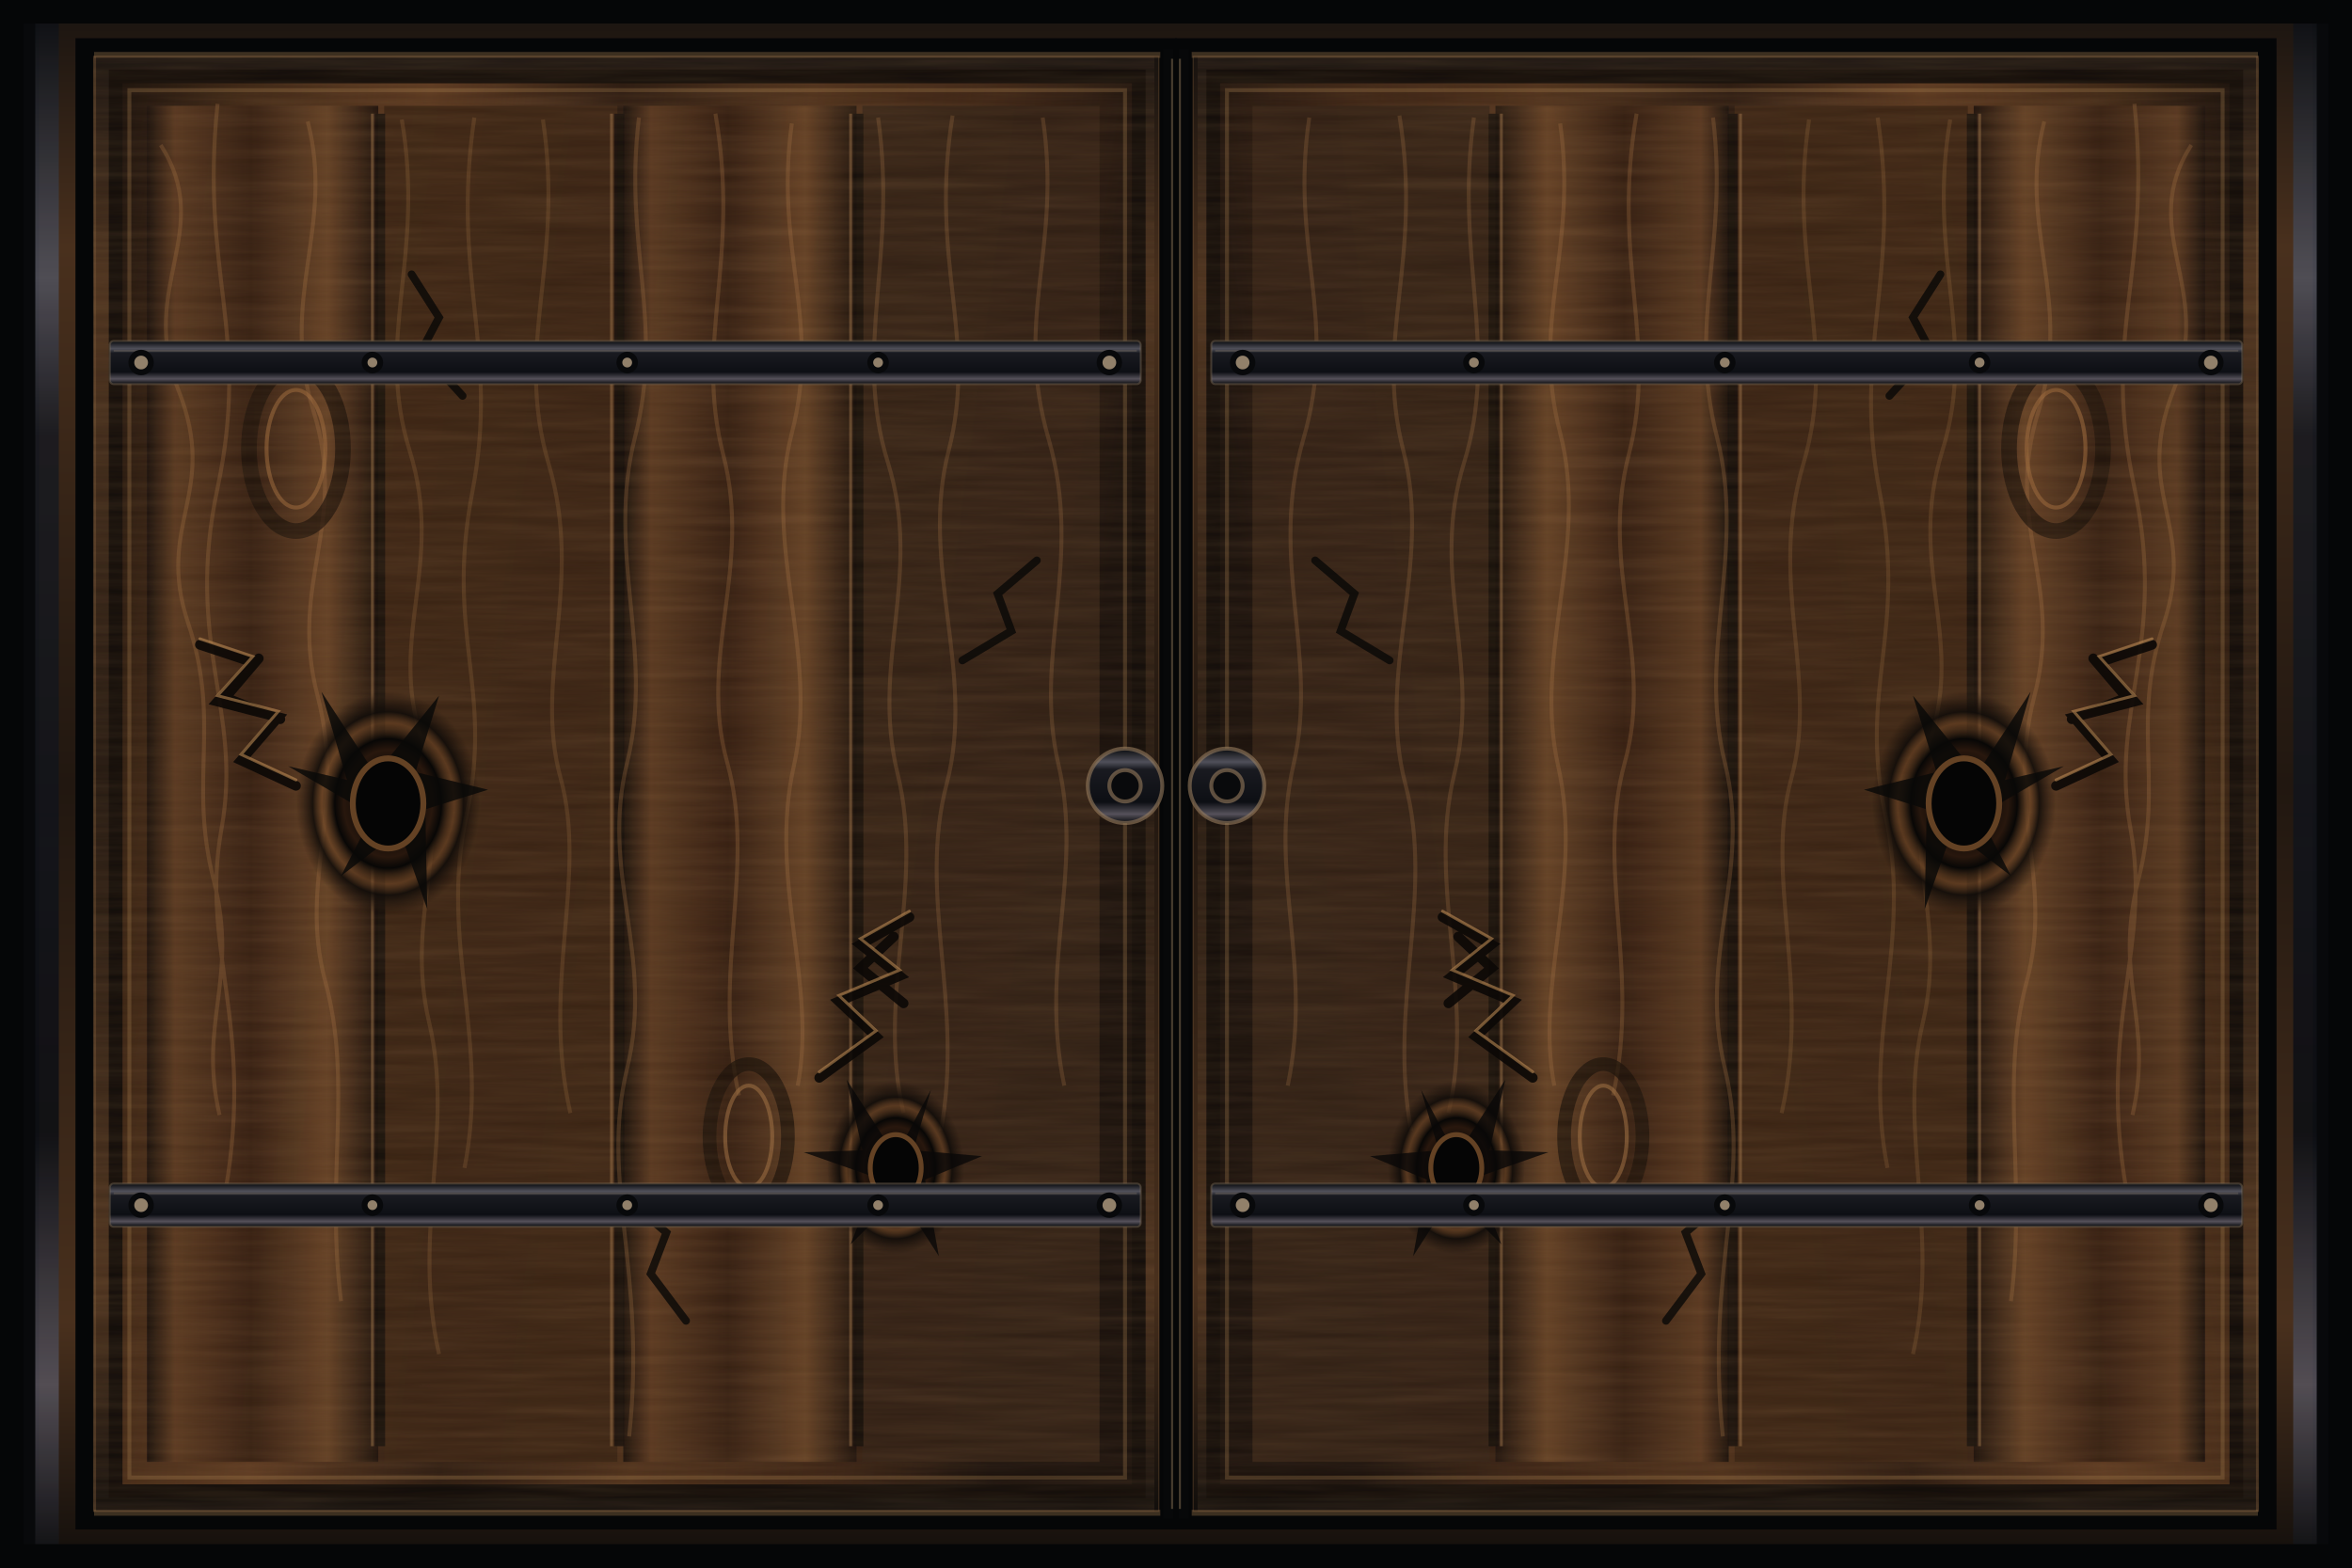
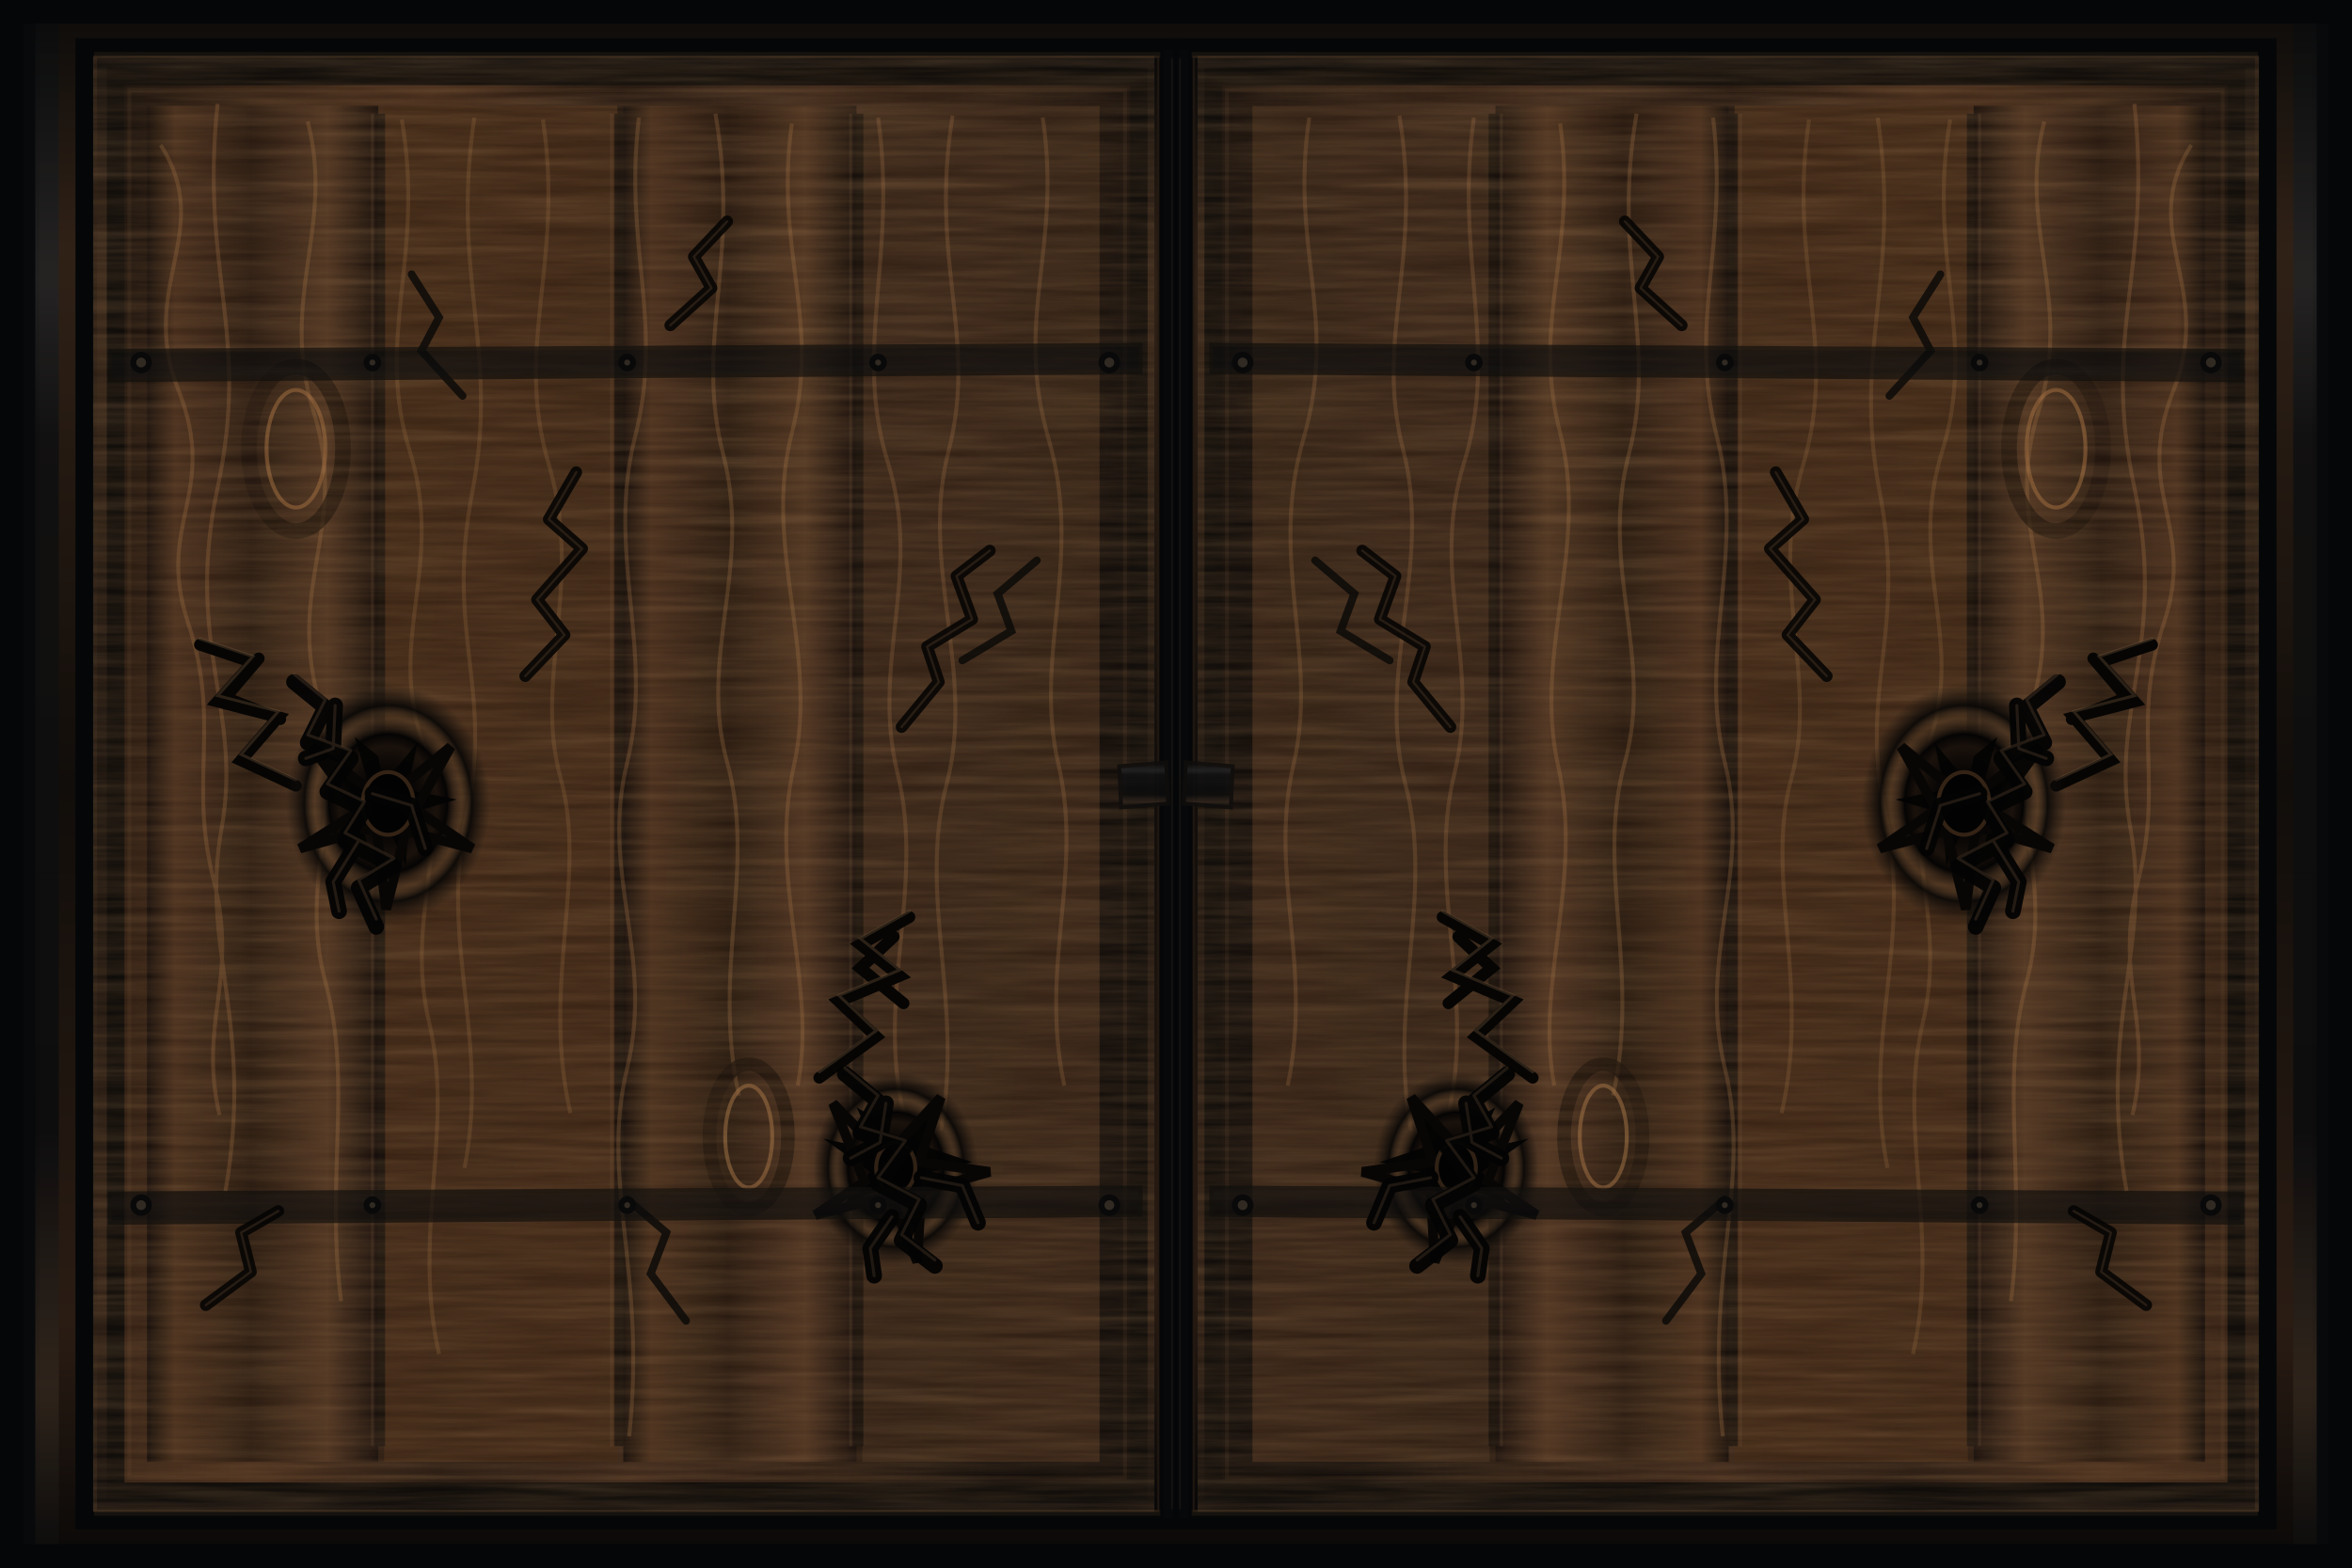
<svg xmlns="http://www.w3.org/2000/svg" viewBox="0 0 1200 800" preserveAspectRatio="none">
  <defs>
    <linearGradient id="frame" x2="0" y2="1">
-       <stop stop-color="#17120f" />
-       <stop offset=".16" stop-color="#49301d" />
-       <stop offset=".5" stop-color="#211710" />
-       <stop offset=".84" stop-color="#49301d" />
-       <stop offset="1" stop-color="#100d0b" />
+       <stop stop-color="#0b0a09" />
+       <stop offset=".16" stop-color="#302116" />
+       <stop offset=".5" stop-color="#110d0a" />
+       <stop offset=".84" stop-color="#2a1c13" />
+       <stop offset="1" stop-color="#080707" />
    </linearGradient>
    <linearGradient id="oak" x2="1" y2=".18">
-       <stop stop-color="#160e0a" />
-       <stop offset=".12" stop-color="#392313" />
-       <stop offset=".3" stop-color="#59371f" />
-       <stop offset=".48" stop-color="#28180f" />
-       <stop offset=".66" stop-color="#4d301b" />
-       <stop offset=".84" stop-color="#382113" />
-       <stop offset="1" stop-color="#170f0b" />
+       <stop stop-color="#0d0907" />
+       <stop offset=".12" stop-color="#29190f" />
+       <stop offset=".3" stop-color="#422919" />
+       <stop offset=".48" stop-color="#1a100b" />
+       <stop offset=".66" stop-color="#382418" />
+       <stop offset=".84" stop-color="#24170f" />
+       <stop offset="1" stop-color="#0b0807" />
    </linearGradient>
    <linearGradient id="board" x2="1">
-       <stop stop-color="#170f0b" />
-       <stop offset=".12" stop-color="#57371f" />
-       <stop offset=".45" stop-color="#321d11" />
-       <stop offset=".78" stop-color="#624025" />
-       <stop offset="1" stop-color="#1a100b" />
+       <stop stop-color="#0e0907" />
+       <stop offset=".12" stop-color="#422a19" />
+       <stop offset=".45" stop-color="#23160e" />
+       <stop offset=".78" stop-color="#49301e" />
+       <stop offset="1" stop-color="#100a08" />
    </linearGradient>
    <linearGradient id="iron" x2="0" y2="1">
-       <stop stop-color="#080a0d" />
-       <stop offset=".18" stop-color="#50505a" />
-       <stop offset=".28" stop-color="#191a20" />
-       <stop offset=".72" stop-color="#0d0f14" />
-       <stop offset=".88" stop-color="#55515a" />
-       <stop offset="1" stop-color="#08090c" />
+       <stop stop-color="#08090a" />
+       <stop offset=".18" stop-color="#242324" />
+       <stop offset=".28" stop-color="#101011" />
+       <stop offset=".72" stop-color="#0c0c0d" />
+       <stop offset=".88" stop-color="#30251c" />
+       <stop offset="1" stop-color="#08090a" />
    </linearGradient>
    <radialGradient id="dent">
-       <stop stop-color="#090807" />
-       <stop offset=".28" stop-color="#100b08" />
-       <stop offset=".48" stop-color="#28170d" />
-       <stop offset=".58" stop-color="#080706" />
-       <stop offset=".72" stop-color="#6a4324" stop-opacity=".62" />
-       <stop offset=".82" stop-color="#100c09" stop-opacity=".88" />
-       <stop offset="1" stop-color="#1b110b" stop-opacity="0" />
+       <stop stop-color="#030303" />
+       <stop offset=".28" stop-color="#080605" />
+       <stop offset=".48" stop-color="#1a110b" />
+       <stop offset=".58" stop-color="#050404" />
+       <stop offset=".72" stop-color="#513a25" stop-opacity=".4" />
+       <stop offset=".82" stop-color="#080706" stop-opacity=".9" />
+       <stop offset="1" stop-color="#15100c" stop-opacity="0" />
    </radialGradient>
    <filter id="grain" x="-5%" y="-5%" width="110%" height="110%">
      <feTurbulence type="fractalNoise" baseFrequency=".012 .24" numOctaves="3" seed="17" result="noise" />
      <feColorMatrix in="noise" type="matrix" values=".58 0 0 0 .08 .32 0 0 0 .035 .14 0 0 0 .012 0 0 0 .42 0" />
    </filter>
    <filter id="soft">
      <feGaussianBlur stdDeviation="5" />
    </filter>
    <g id="leaf">
      <rect x="43" y="24" width="553" height="752" rx="3" fill="#090807" />
-       <rect x="48" y="28" width="544" height="744" fill="url(#frame)" stroke="#755234" stroke-opacity=".45" stroke-width="2" />
-       <rect x="59" y="39" width="522" height="722" fill="url(#oak)" stroke="#100b08" stroke-width="7" />
-       <rect x="66" y="46" width="508" height="708" fill="none" stroke="#a17a4d" stroke-opacity=".32" stroke-width="2" />
+       <rect x="48" y="28" width="544" height="744" fill="url(#frame)" stroke="#241a12" stroke-opacity=".8" stroke-width="3" />
+       <rect x="59" y="39" width="522" height="722" fill="url(#oak)" stroke="#080706" stroke-width="9" />
+       <rect x="66" y="46" width="508" height="708" fill="none" stroke="#75563b" stroke-opacity=".13" stroke-width="2" />
      <g opacity=".95">
        <rect x="75" y="54" width="118" height="692" fill="url(#board)" />
        <rect x="196" y="54" width="119" height="692" fill="#392313" />
        <rect x="318" y="54" width="119" height="692" fill="url(#board)" />
        <rect x="440" y="54" width="121" height="692" fill="#302014" />
        <path d="M194 58v680M316 58v680M438 58v680" stroke="#100b08" stroke-width="5" opacity=".9" />
-         <path d="M190 58v680M312 58v680M434 58v680" stroke="#b28655" stroke-width="1.5" opacity=".42" />
+         <path d="M190 58v680M312 58v680M434 58v680" stroke="#75563b" stroke-width="1.5" opacity=".2" />
        <path d="M82 74c28 44-12 72 9 125s-12 68 5 119 0 80 13 131-8 72 3 120M111 53c-9 87 17 116 0 196s13 113 2 174 17 99 2 185M157 62c14 54-15 90 3 148s-13 87 2 145-10 94 4 146 0 99 8 163" fill="none" stroke="#b17b49" stroke-opacity=".28" stroke-width="2" />
        <path d="M205 61c12 71-14 111 4 169s-11 94 6 147-9 90 4 145-9 107 5 169M242 60c-12 82 13 118-1 191s11 100-3 165 12 114-1 180M277 61c11 74-15 115 3 176s-8 109 6 160-10 105 5 171" fill="none" stroke="#a97545" stroke-opacity=".24" stroke-width="2" />
        <path d="M326 60c-8 66 13 104-2 163s10 109-4 166 14 98 0 156 10 103 1 188M365 58c13 75-11 116 4 174s-13 103 2 157-8 106 6 170M404 63c-9 65 15 100 0 158s14 112 1 170 12 111 2 163" fill="none" stroke="#b17b49" stroke-opacity=".28" stroke-width="2" />
        <path d="M448 60c10 71-13 118 5 176s-9 102 5 159-11 114 3 173M486 59c-12 75 13 113-2 171s14 113-1 170 9 113-3 177M532 60c10 67-15 102 3 164s-8 110 5 166-10 102 3 164" fill="none" stroke="#ae7949" stroke-opacity=".26" stroke-width="2" />
        <ellipse cx="151" cy="229" rx="24" ry="42" fill="none" stroke="#160e09" stroke-width="8" opacity=".72" />
        <ellipse cx="151" cy="229" rx="15" ry="30" fill="none" stroke="#9a673b" stroke-width="2" opacity=".6" />
        <ellipse cx="382" cy="580" rx="20" ry="37" fill="none" stroke="#160e09" stroke-width="7" opacity=".72" />
        <ellipse cx="382" cy="580" rx="12" ry="26" fill="none" stroke="#a57545" stroke-width="2" opacity=".55" />
      </g>
-       <rect x="72" y="62" width="492" height="676" filter="url(#grain)" opacity=".42" />
+       <rect x="72" y="62" width="492" height="676" filter="url(#grain)" opacity=".72" />
      <g fill="none" stroke-linecap="round">
-         <path d="M102 329l27 9-18 20 31 8-19 22 28 13M132 336l-17 20 28 11M464 468l-25 14 20 16-31 13 19 18-29 21M456 478l-17 16 22 18" stroke="#0b0806" stroke-width="5" opacity=".9" />
-         <path d="M102 326l27 9-18 20 31 8-19 22 28 13M464 465l-25 14 20 16-31 13 19 18-29 21" stroke="#bd8b54" stroke-width="1.5" opacity=".58" />
+         <path d="M102 329l27 9-18 20 31 8-19 22 28 13M132 336l-17 20 28 11M464 468l-25 14 20 16-31 13 19 18-29 21M456 478l-17 16 22 18" stroke="#050403" stroke-width="6" opacity=".98" />
+         <path d="M102 326l27 9-18 20 31 8-19 22 28 13M464 465l-25 14 20 16-31 13 19 18-29 21" stroke="#71553a" stroke-width="1.5" opacity=".35" />
        <path d="M210 140l14 22-9 17 21 23M350 674l-18-24 8-21-20-17M529 286l-20 17 7 19-25 15" stroke="#080706" stroke-width="4" opacity=".8" />
      </g>
      <g>
-         <ellipse cx="198" cy="410" rx="47" ry="57" fill="url(#dent)" />
-         <path d="M198 405l-34-52 13 45-30-7 43 25-16 31 30-23 14 40-1-51 32-10-37-9 12-39-25 31z" fill="#090807" opacity=".82" />
-         <ellipse cx="198" cy="410" rx="18" ry="23" fill="#050505" stroke="#644224" stroke-width="3" />
-         <ellipse cx="457" cy="596" rx="35" ry="44" fill="url(#dent)" />
-         <path d="M457 590l-25-39 8 36-30 1 37 13-13 34 25-25 20 31-7-39 29-12-35-3 9-31z" fill="#090807" opacity=".8" />
-         <ellipse cx="457" cy="596" rx="13" ry="17" fill="#050505" stroke="#644224" stroke-width="2.5" />
+         <ellipse cx="198" cy="410" rx="52" ry="61" fill="url(#dent)" />
+         <path d="M198 410l-5-24-12-10 7 24-27-12 20 23-10 17 25-11 11 25 2-27 24-7-25-5 5-24-15 18z" fill="#030303" opacity=".96" />
+         <path d="M197 409l-38-28 24 33-30 19 39-11 5 42 10-40 34 9-29-20 18-32-27 22z" fill="none" stroke="#080605" stroke-width="5" />
+         <ellipse cx="198" cy="410" rx="13" ry="16" fill="#020202" stroke="#342315" stroke-width="2" />
+         <ellipse cx="457" cy="596" rx="42" ry="49" fill="url(#dent)" />
+         <path d="M457 596l-5-22-15-9 10 22-27-6 24 17-14 17 29-12 8 27 4-31 25-6-24-8 7-24-18 18z" fill="#030303" opacity=".96" />
+         <path d="M457 596l-32-33 16 40-25 17 38-10 14 34 2-36 35-10-36-5 11-33-23 25z" fill="none" stroke="#080605" stroke-width="5" />
+         <ellipse cx="457" cy="596" rx="10" ry="13" fill="#020202" stroke="#302115" stroke-width="2" />
      </g>
      <g>
-         <rect x="56" y="174" width="526" height="22" rx="2" fill="url(#iron)" stroke="#82705b" stroke-opacity=".42" />
-         <rect x="56" y="604" width="526" height="22" rx="2" fill="url(#iron)" stroke="#82705b" stroke-opacity=".42" />
-         <path d="M58 179h522M58 609h522" stroke="#c1aa86" stroke-opacity=".18" />
-         <g fill="#91806a" stroke="#08090b" stroke-width="3">
-           <circle cx="72" cy="185" r="5" />
-           <circle cx="566" cy="185" r="5" />
-           <circle cx="72" cy="615" r="5" />
-           <circle cx="566" cy="615" r="5" />
-           <circle cx="190" cy="185" r="4" />
-           <circle cx="320" cy="185" r="4" />
-           <circle cx="448" cy="185" r="4" />
-           <circle cx="190" cy="615" r="4" />
-           <circle cx="320" cy="615" r="4" />
-           <circle cx="448" cy="615" r="4" />
+         <path d="M56 179l526-3v14l-526 4zM56 609l526-3v14l-526 4z" fill="url(#iron)" stroke="#100e0c" stroke-width="2" opacity=".68" />
+         <g fill="#312a22" stroke="#09090a" stroke-width="3">
+           <circle cx="72" cy="185" r="4" />
+           <circle cx="566" cy="185" r="4" />
+           <circle cx="72" cy="615" r="4" />
+           <circle cx="566" cy="615" r="4" />
+           <circle cx="190" cy="185" r="3" />
+           <circle cx="320" cy="185" r="3" />
+           <circle cx="448" cy="185" r="3" />
+           <circle cx="190" cy="615" r="3" />
+           <circle cx="320" cy="615" r="3" />
+           <circle cx="448" cy="615" r="3" />
        </g>
      </g>
+       <g fill="none" stroke-linecap="round" stroke-linejoin="round">
+         <path d="M150 348l16 13-9 18 22 8-12 17 19 9-10 16 25 13-18 11 9 20M171 360l-1 22-14 5M190 405l20 6 7 22M183 429l-13 21 3 15" stroke="#030303" stroke-width="8" opacity=".95" />
+         <path d="M150 344l16 13-9 18 22 8-12 17 19 9-10 16 25 13-18 11 9 20M171 360l-1 22-14 5M190 405l20 6 7 22M183 429l-13 21 3 15" stroke="#71543a" stroke-width="1.5" opacity=".28" />
+         <path d="M431 548l17 14-9 16 23 7-14 19 21 11-9 18 17 13M452 563l-3 20-15 8M470 601l21 4 8 19M455 621l-11 16 2 14" stroke="#030303" stroke-width="8" opacity=".95" />
+         <path d="M431 545l17 14-9 16 23 7-14 19 21 11-9 18 17 13M452 563l-3 20-15 8M470 601l21 4 8 19M455 621l-11 16 2 14" stroke="#71543a" stroke-width="1.5" opacity=".25" />
+         <path d="M294 241l-14 24 17 15-23 26 14 18-20 21M505 281l-17 13 8 22-23 14 6 18-19 23M105 666l23-17-5-20 19-11M371 113l-17 18 9 16-21 19" stroke="#050403" stroke-width="6" opacity=".9" />
+         <path d="M294 241l-14 24 17 15-23 26 14 18-20 21M505 281l-17 13 8 22-23 14 6 18-19 23M105 666l23-17-5-20 19-11M371 113l-17 18 9 16-21 19" stroke="#71543a" stroke-width="1.2" opacity=".27" />
+       </g>
      <rect x="43" y="24" width="553" height="752" fill="none" stroke="#050607" stroke-width="9" />
-       <path d="M48 28h544M48 772h544" stroke="#98724a" stroke-opacity=".38" stroke-width="3" />
+       <path d="M48 28h544M48 772h544" stroke="#63482f" stroke-opacity=".18" stroke-width="3" />
    </g>
  </defs>
  <rect width="1200" height="800" fill="#070809" />
  <rect x="14" y="0" width="1172" height="800" fill="url(#frame)" stroke="#08090b" stroke-width="12" />
  <use href="#leaf" />
  <use href="#leaf" transform="translate(1200 0) scale(-1 1)" />
  <path d="M596 25v750M604 25v750" stroke="#070809" stroke-width="5" />
-   <path d="M598 30v740M602 30v740" stroke="#c4a578" stroke-opacity=".35" stroke-width="1" />
-   <g fill="url(#iron)" stroke="#967c5d" stroke-opacity=".6" stroke-width="2">
-     <circle cx="574" cy="401" r="19" />
-     <circle cx="626" cy="401" r="19" />
-     <circle cx="574" cy="401" r="8" fill="#090a0c" />
-     <circle cx="626" cy="401" r="8" fill="#090a0c" />
-   </g>
+   <path d="M598 30v740M602 30v740" stroke="#6c5339" stroke-opacity=".14" stroke-width="1" />
+   <path d="M571 391l24-2 1 21-24 2zM605 389l24 2-1 21-24-2z" fill="url(#iron)" stroke="#100e0c" stroke-width="2" opacity=".88" />
  <path d="M18 0h12v800H18zM1170 0h12v800h-12z" fill="url(#iron)" opacity=".9" />
  <rect width="1200" height="800" fill="none" stroke="#050607" stroke-width="24" />
</svg>
